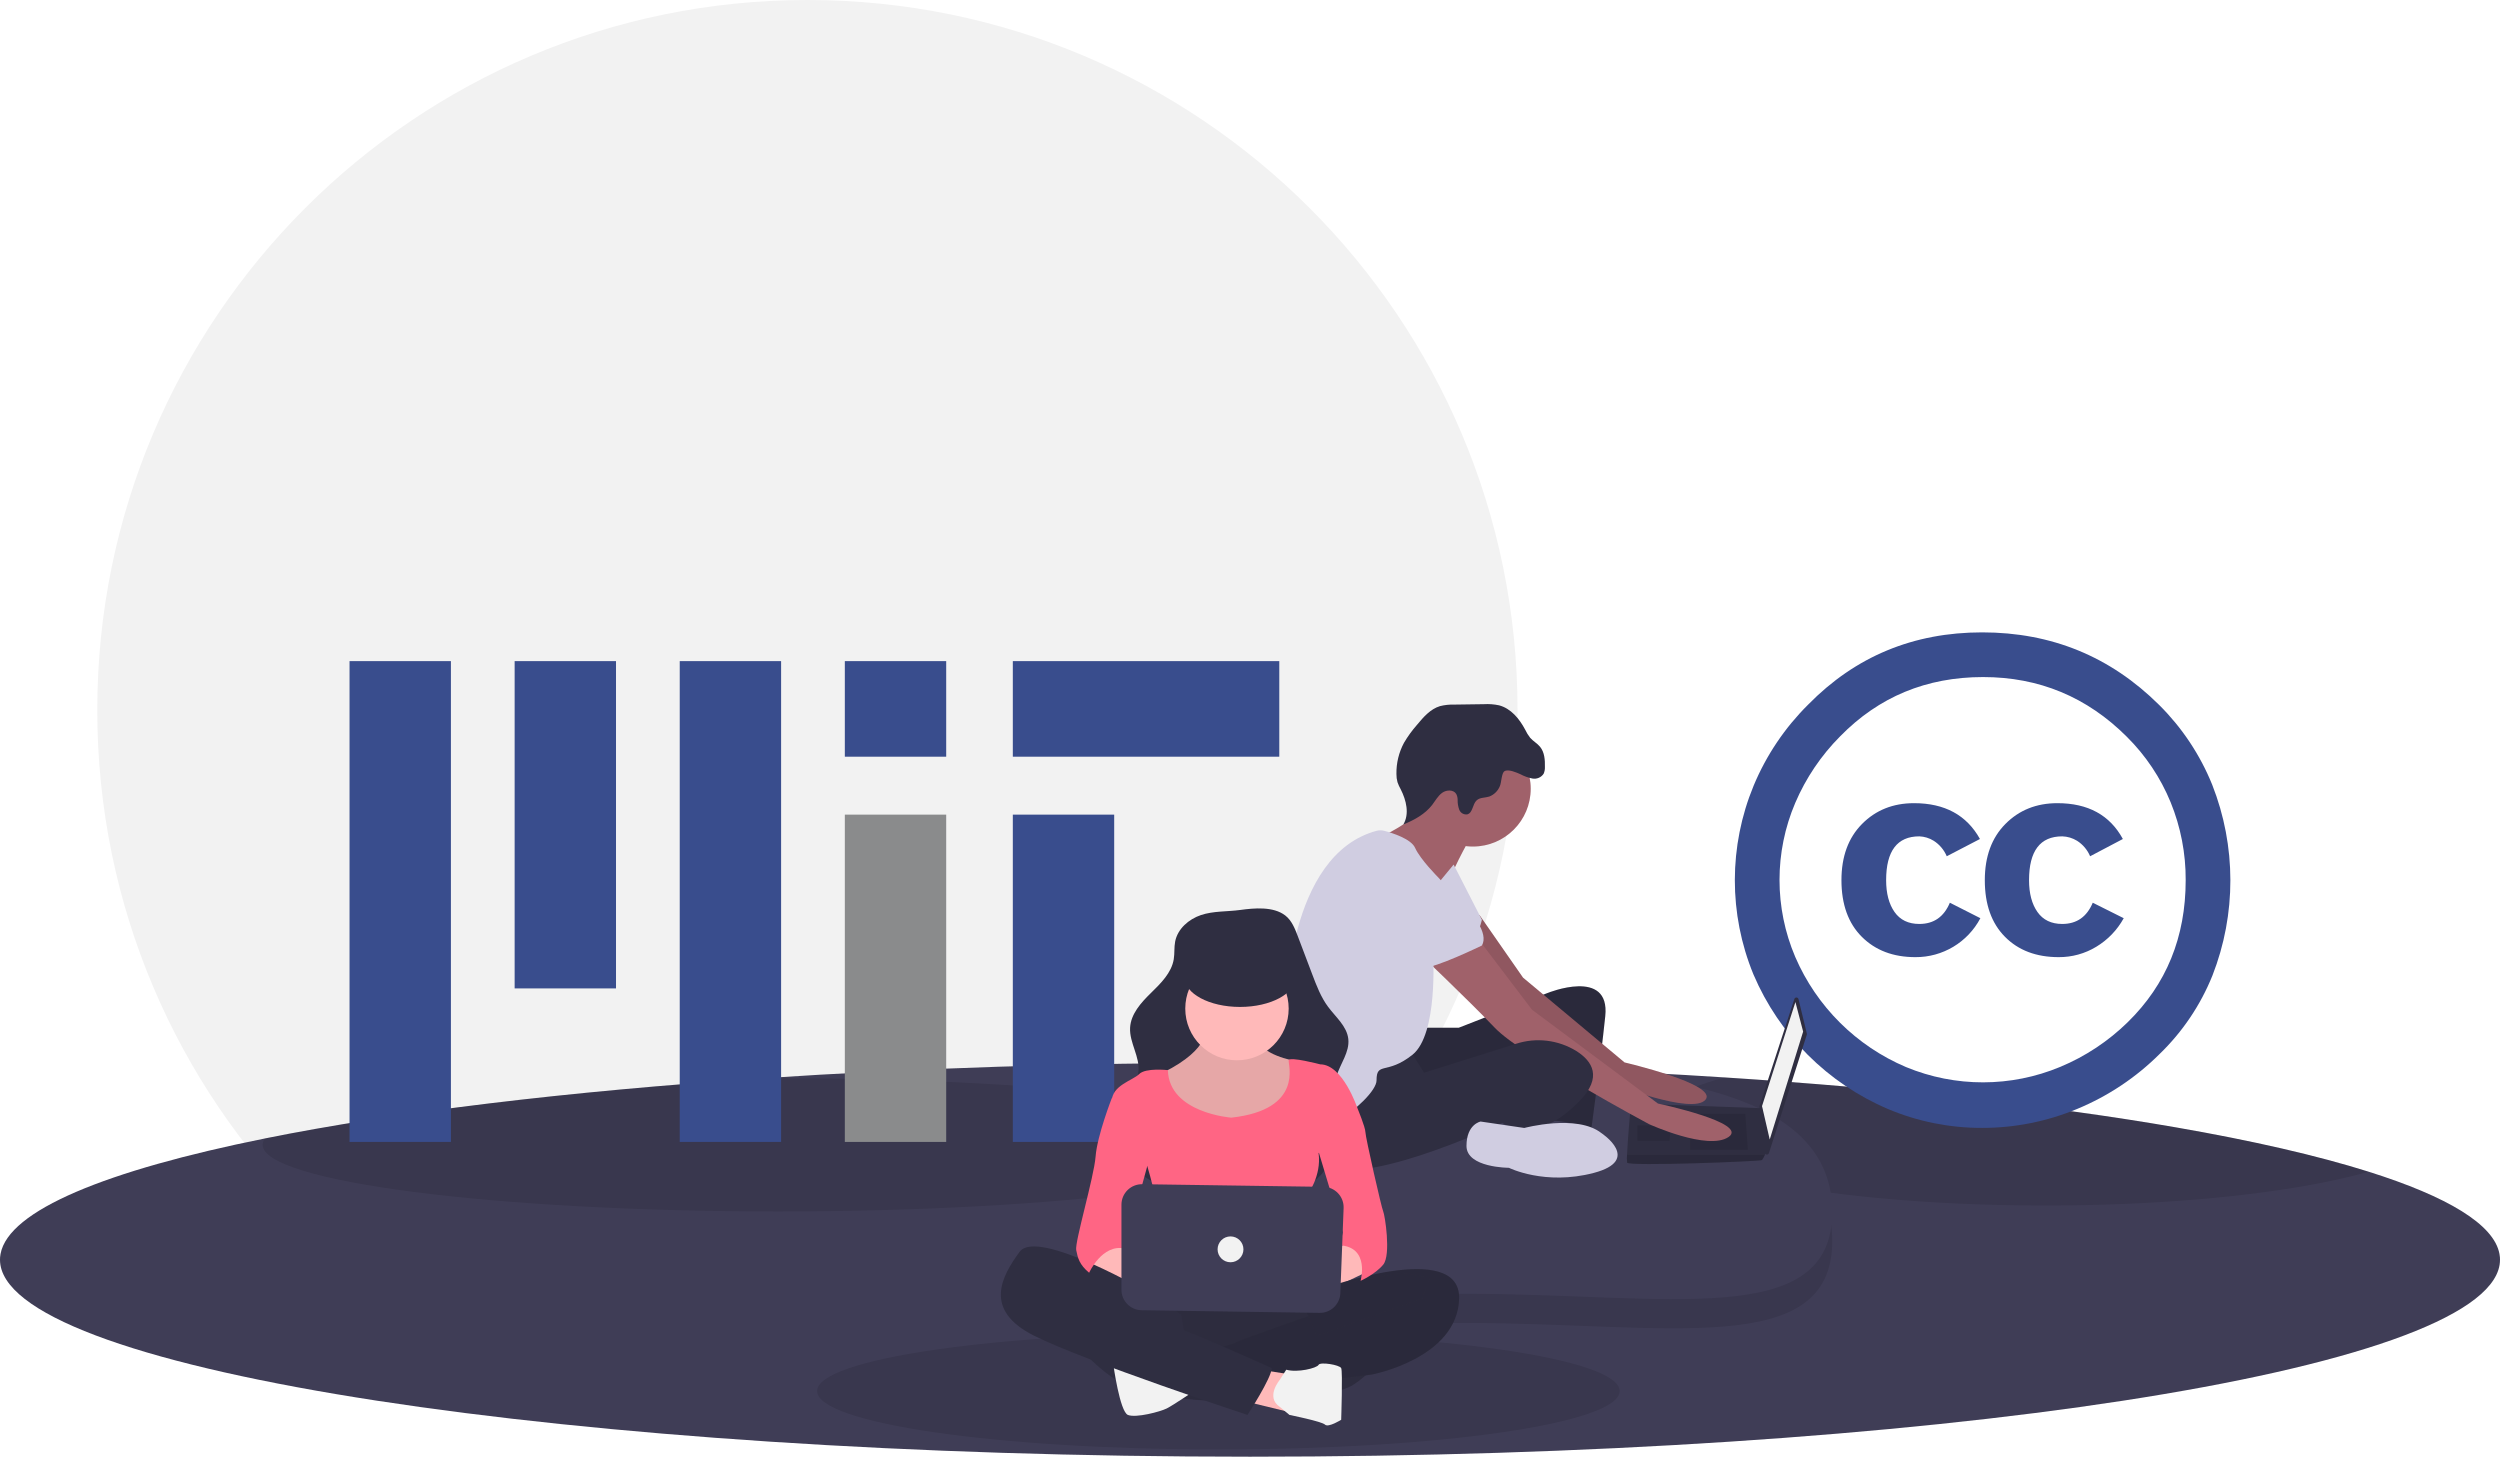
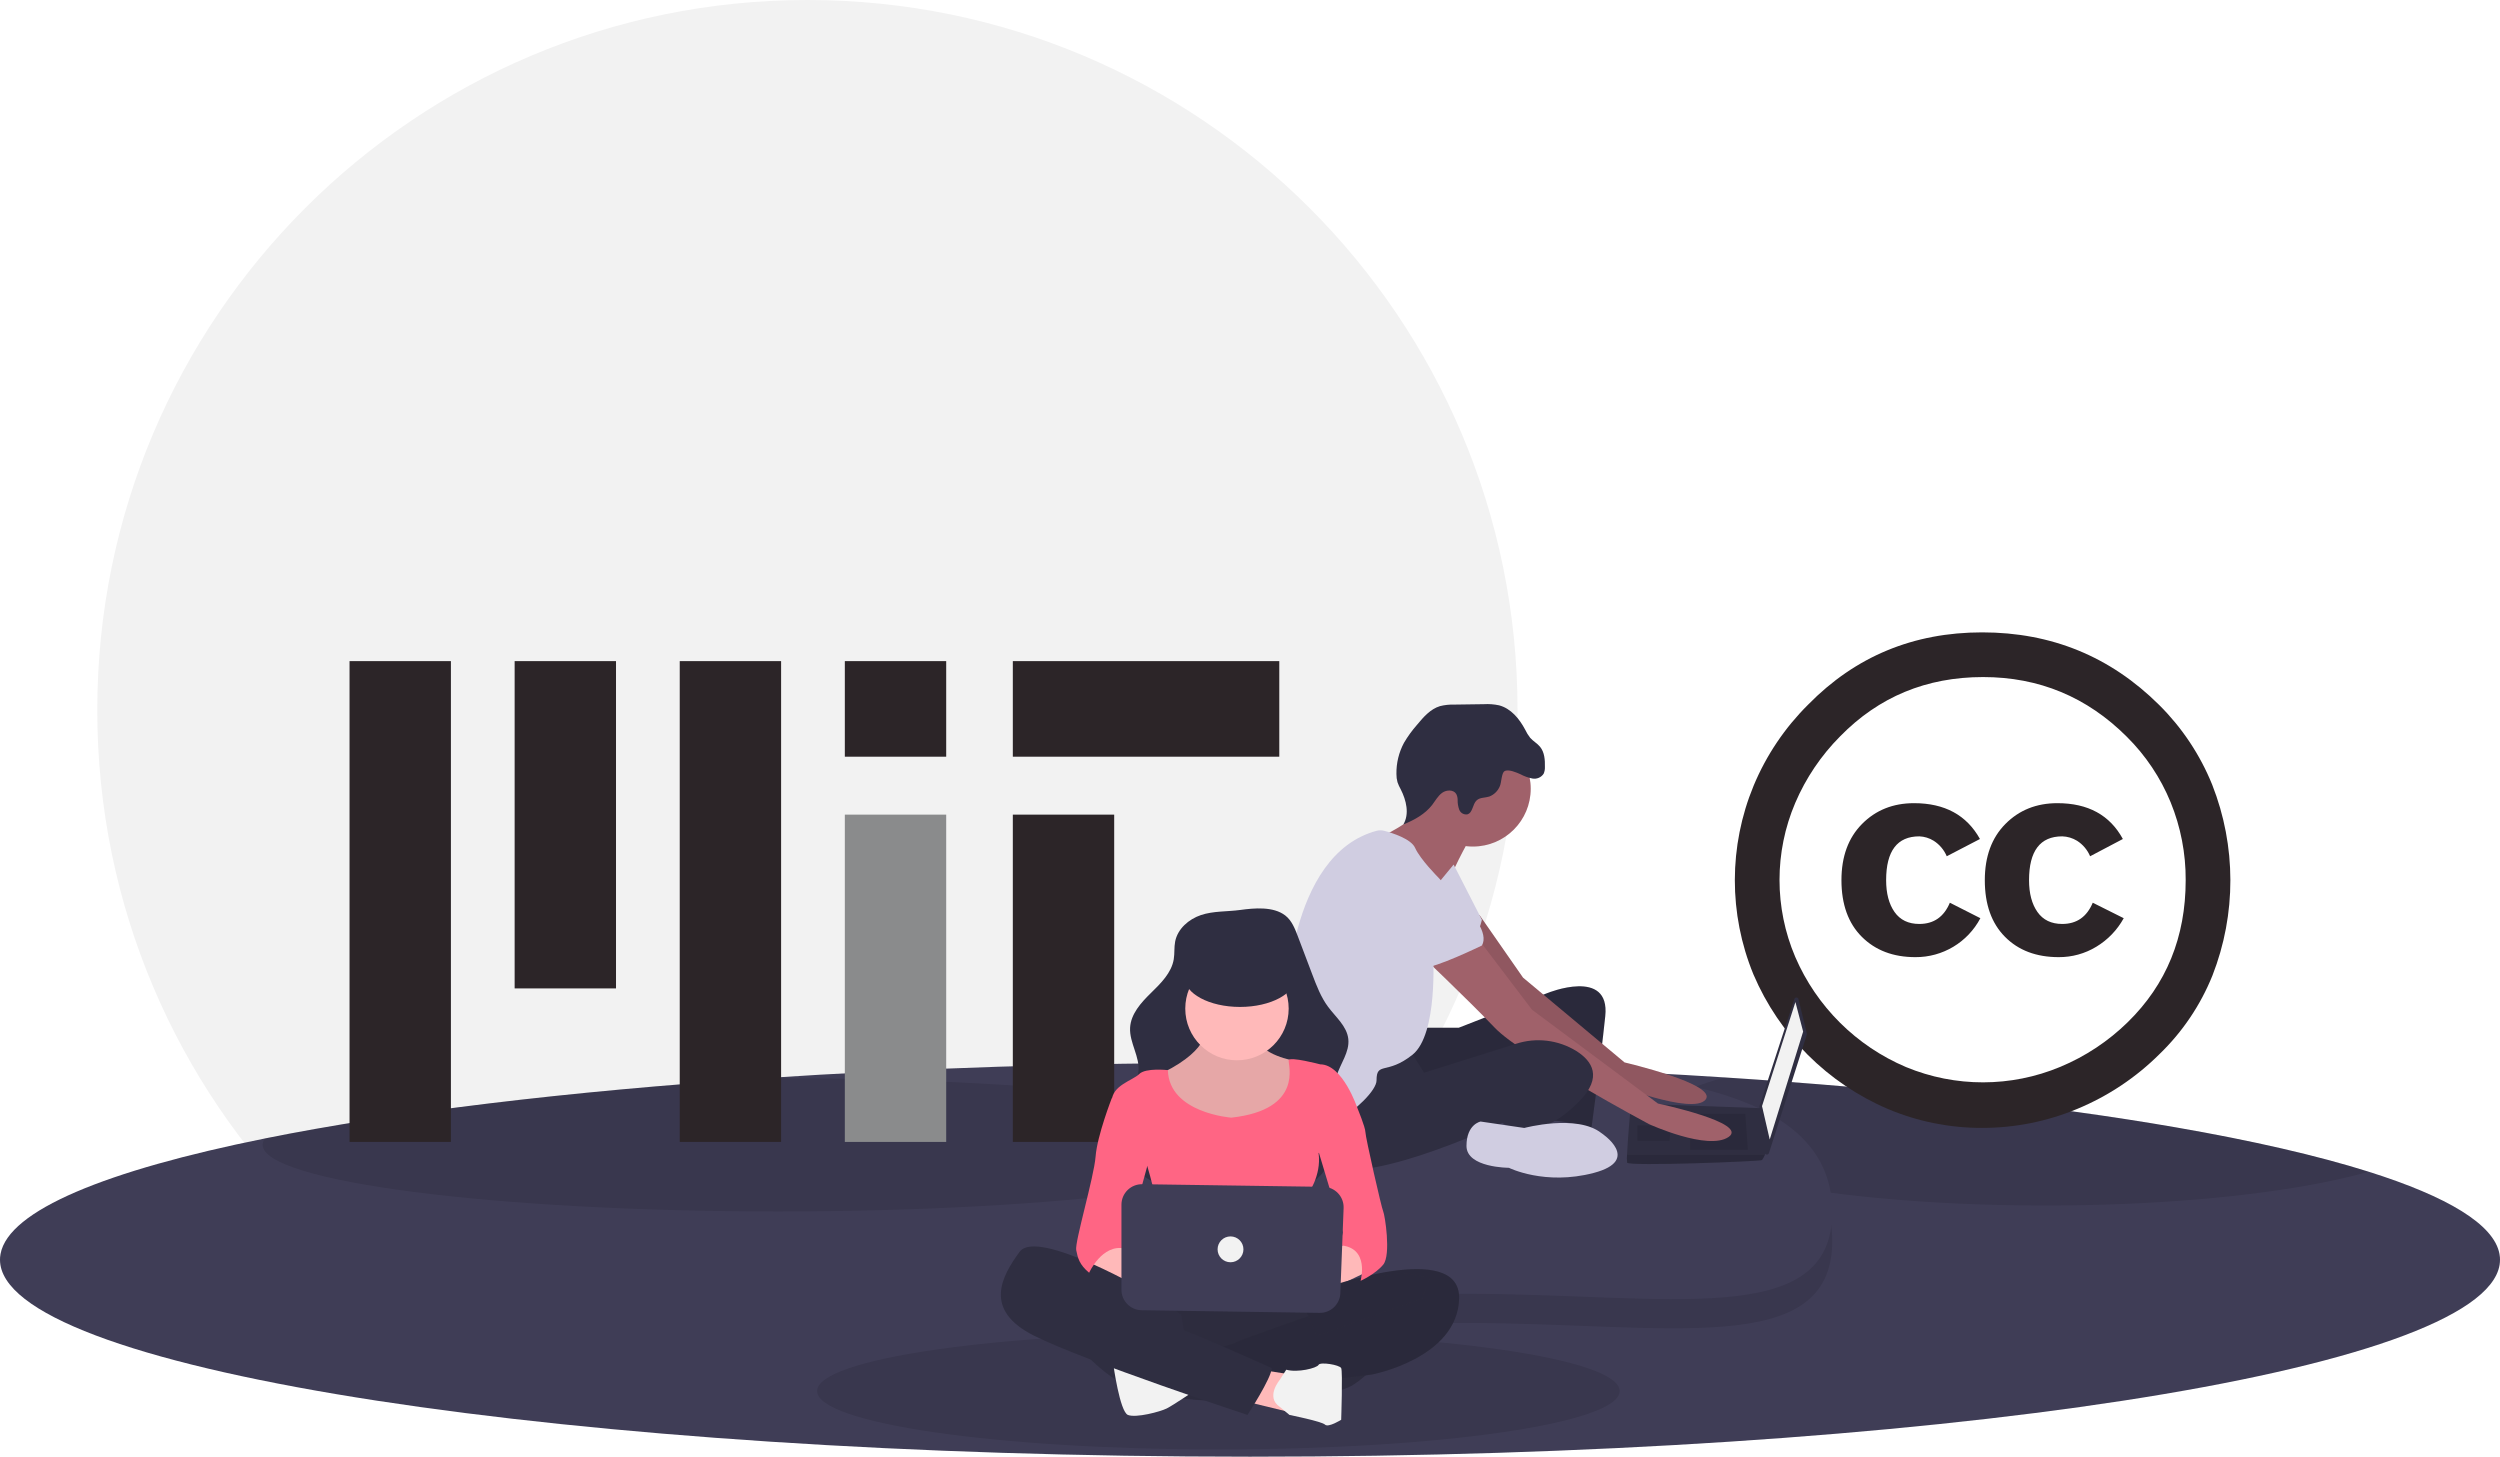
<svg xmlns="http://www.w3.org/2000/svg" id="a58ef234-55dd-4456-b368-278f056cc5c7" data-name="Layer 1" width="1028" height="598.997" viewBox="0 0 1028 598.997">
  <circle cx="332.005" cy="292.004" r="292.004" fill="#f2f2f2" />
  <path d="M1114,668.499a13.69,13.69,0,0,1-.17,2.12c-7.14,43.76-234.46,78.88-513.83,78.88s-506.69-35.12-513.83-78.88a13.675,13.675,0,0,1-.17-2.12c0-.2,0-.41.02-.61,0-.11.01-.21.01-.32a.489.489,0,0,0,.01-.12c.04-.45.1-.88.18-1.32,3.26-17.89,43.35-34.33,108.74-47.5,53.48-10.77,123.89-19.36,204.93-24.76,61.5-4.1,129.12-6.37,200.11-6.37,57.12,0,112.06,1.47,163.38,4.17h.02q16.11.855,31.74,1.87c71.33,4.62,134.63,11.69,185.63,20.54,31.37,5.45,58.1,11.58,79.19,18.22h.01c32.46,10.23,51.6,21.7,53.81,33.83.08.44.14.87.18,1.32a.487.487,0,0,0,.01.12c0,.11.01.21.01.32C1114,668.089,1114,668.299,1114,668.499Z" transform="translate(-86 -150.5013)" fill="#3f3d56" />
  <ellipse cx="501" cy="571.997" rx="165" ry="24" opacity="0.1" />
  <path d="M1059.96,632.299c-5.77,1.65-12.27,3.18-19.4,4.58-29.36,5.78-69.42,9.33-113.53,9.33-49.28,0-93.45-4.43-123.38-11.44-24.84-5.82-39.88-13.39-39.88-21.7,0-7.3,11.64-14.06,31.37-19.53,71.33,4.62,134.63,11.69,185.63,20.54C1012.14,619.529,1038.87,625.659,1059.96,632.299Z" transform="translate(-86 -150.5013)" opacity="0.1" />
  <path d="M618,621.249c0,15.13-94.92,27.4-212,27.4s-212-12.27-212-27.4a4.372,4.372,0,0,1,.96-2.62c53.48-10.77,123.89-19.36,204.93-24.76q3.045-.015,6.11-.01C523.08,593.859,618,606.119,618,621.249Z" transform="translate(-86 -150.5013)" opacity="0.1" />
-   <rect x="416.472" y="334.975" width="41.685" height="134.584" fill="#394d8d" />
-   <rect x="279.506" y="271.851" width="41.685" height="197.708" fill="#394d8d" />
-   <rect x="143.73" y="271.851" width="41.685" height="197.708" fill="#394d8d" />
-   <rect x="211.618" y="271.851" width="41.685" height="134.584" fill="#394d8d" />
-   <rect x="347.393" y="271.851" width="41.685" height="39.303" fill="#394d8d" />
+   <rect x="416.472" y="334.975" width="41.685" height="134.584" fill="#2c2528" />
+   <rect x="279.506" y="271.851" width="41.685" height="197.708" fill="#2c2528" />
+   <rect x="143.73" y="271.851" width="41.685" height="197.708" fill="#2c2528" />
+   <rect x="211.618" y="271.851" width="41.685" height="134.584" fill="#2c2528" />
+   <rect x="347.393" y="271.851" width="41.685" height="39.303" fill="#2c2528" />
  <rect x="347.393" y="334.975" width="41.685" height="134.584" fill="#8a8b8c" />
-   <rect x="416.472" y="271.851" width="109.573" height="39.303" fill="#394d8d" />
-   <path d="M901.062,410.53q42.748,0,72.774,29.839A97.983,97.983,0,0,1,995.668,473.208a107.346,107.346,0,0,1,.096,78.409,93.533,93.533,0,0,1-21.739,32.294,104.704,104.704,0,0,1-33.841,22.561,101.425,101.425,0,0,1-39.114,7.823,99.015,99.015,0,0,1-38.662-7.734A104.845,104.845,0,0,1,807.007,551.165a101.764,101.764,0,0,1,.089-77.594A102.307,102.307,0,0,1,829.565,440.185Q858.674,410.537,901.062,410.53Zm.369,18.377q-34.93,0-58.768,24.379A87.595,87.595,0,0,0,824.197,480.668a80.789,80.789,0,0,0,0,63.311,86.249,86.249,0,0,0,45.577,45.31,82.687,82.687,0,0,0,63.41-.089,87.995,87.995,0,0,0,27.741-18.374q23.831-23.287,23.828-58.405a83.659,83.659,0,0,0-6.186-32.02,81.465,81.465,0,0,0-18.002-26.929Q935.989,428.909,901.431,428.908Zm-1.277,66.591-13.649,7.097a14.006,14.006,0,0,0-5.365-6.368,12.087,12.087,0,0,0-5.916-1.818q-13.64,0-13.646,18.011,0,8.186,3.454,13.095,3.458,4.914,10.192,4.916,8.916,0,12.557-8.733l12.551,6.368a29.99,29.99,0,0,1-26.745,16.012q-13.644,0-22.016-8.37-8.367-8.367-8.367-23.284,0-14.557,8.46-23.105,8.458-8.549,21.38-8.552Q891.97,480.757,900.155,495.498Zm58.765,0-13.465,7.097a13.992,13.992,0,0,0-5.368-6.368,12.373,12.373,0,0,0-6.094-1.818q-13.644,0-13.649,18.011,0,8.186,3.458,13.095,3.453,4.914,10.192,4.916,8.907,0,12.548-8.733l12.735,6.368a31.277,31.277,0,0,1-11.274,11.736,29.398,29.398,0,0,1-15.464,4.276q-13.831,0-22.099-8.37-8.291-8.367-8.284-23.284,0-14.557,8.463-23.105,8.453-8.549,21.373-8.552Q950.912,480.757,958.919,495.498Z" transform="translate(-86 -150.5013)" fill="#394d8d" />
+   <rect x="416.472" y="271.851" width="109.573" height="39.303" fill="#2c2528" />
+   <path d="M901.062,410.53q42.748,0,72.774,29.839A97.983,97.983,0,0,1,995.668,473.208a107.346,107.346,0,0,1,.096,78.409,93.533,93.533,0,0,1-21.739,32.294,104.704,104.704,0,0,1-33.841,22.561,101.425,101.425,0,0,1-39.114,7.823,99.015,99.015,0,0,1-38.662-7.734A104.845,104.845,0,0,1,807.007,551.165a101.764,101.764,0,0,1,.089-77.594A102.307,102.307,0,0,1,829.565,440.185Q858.674,410.537,901.062,410.53Zm.369,18.377q-34.93,0-58.768,24.379A87.595,87.595,0,0,0,824.197,480.668a80.789,80.789,0,0,0,0,63.311,86.249,86.249,0,0,0,45.577,45.31,82.687,82.687,0,0,0,63.41-.089,87.995,87.995,0,0,0,27.741-18.374q23.831-23.287,23.828-58.405a83.659,83.659,0,0,0-6.186-32.02,81.465,81.465,0,0,0-18.002-26.929Q935.989,428.909,901.431,428.908Zm-1.277,66.591-13.649,7.097a14.006,14.006,0,0,0-5.365-6.368,12.087,12.087,0,0,0-5.916-1.818q-13.64,0-13.646,18.011,0,8.186,3.454,13.095,3.458,4.914,10.192,4.916,8.916,0,12.557-8.733l12.551,6.368a29.99,29.99,0,0,1-26.745,16.012q-13.644,0-22.016-8.37-8.367-8.367-8.367-23.284,0-14.557,8.46-23.105,8.458-8.549,21.38-8.552Q891.97,480.757,900.155,495.498Zm58.765,0-13.465,7.097a13.992,13.992,0,0,0-5.368-6.368,12.373,12.373,0,0,0-6.094-1.818q-13.644,0-13.649,18.011,0,8.186,3.458,13.095,3.453,4.914,10.192,4.916,8.907,0,12.548-8.733l12.735,6.368a31.277,31.277,0,0,1-11.274,11.736,29.398,29.398,0,0,1-15.464,4.276q-13.831,0-22.099-8.37-8.291-8.367-8.284-23.284,0-14.557,8.463-23.105,8.453-8.549,21.373-8.552Q950.912,480.757,958.919,495.498Z" transform="translate(-86 -150.5013)" fill="#2c2528" />
  <path d="M839.417,660.837c0,48.737-67.934,33.663-151.113,33.663s-150.104,15.075-150.104-33.663,67.925-59.337,151.104-59.337S839.417,612.099,839.417,660.837Z" transform="translate(-86 -150.5013)" opacity="0.1" />
  <path d="M839.417,648.837c0,48.737-67.934,33.663-151.113,33.663s-150.104,15.075-150.104-33.663,67.925-59.337,151.104-59.337S839.417,600.099,839.417,648.837Z" transform="translate(-86 -150.5013)" fill="#3f3d56" />
  <path d="M825.542,561.343l3.434,14.164a.885.885,0,0,1-.017.478l-15.575,48.673a.885.885,0,0,1-1.722-.17l-2.155-18.961a.885.885,0,0,1,.038-.374l14.297-43.876A.885.885,0,0,1,825.542,561.343Z" transform="translate(-86 -150.5013)" fill="#2f2e41" />
  <polygon points="738.278 412.038 741.449 424.19 727.711 468.572 724.541 454.835 738.278 412.038" fill="#f2f2f2" />
  <path d="M755.064,628.584c.528,1.585,54.949-.528,55.477-1.057a11.469,11.469,0,0,0,1.162-2.113c.497-1.057.951-2.113.951-2.113l-2.113-17.108L756.649,604.279s-1.347,14.498-1.622,21.134A15.853,15.853,0,0,0,755.064,628.584Z" transform="translate(-86 -150.5013)" fill="#2f2e41" />
  <polygon points="717.673 458.005 718.729 472.799 694.953 472.799 694.953 458.005 717.673 458.005" opacity="0.1" />
  <polygon points="687.028 462.76 687.17 462.732 686.5 469.1 673.291 469.1 673.291 462.76 687.028 462.76" opacity="0.1" />
  <path d="M755.064,628.584c.528,1.585,54.949-.528,55.477-1.057a11.469,11.469,0,0,0,1.162-2.113H755.027A15.853,15.853,0,0,0,755.064,628.584Z" transform="translate(-86 -150.5013)" opacity="0.1" />
  <path d="M671.055,573.106h14.794l36.457-14.266s25.889-10.567,23.776,9.51S740.27,615.375,740.27,615.375s-11.624-5.284-17.964-3.698-2.113-32.23-2.113-32.23-51.779,24.833-56.534,21.663-5.812-25.361-5.812-25.361Z" transform="translate(-86 -150.5013)" fill="#2f2e41" />
  <path d="M671.055,573.106h14.794l36.457-14.266s25.889-10.567,23.776,9.51S740.27,615.375,740.27,615.375s-11.624-5.284-17.964-3.698-2.113-32.23-2.113-32.23-51.779,24.833-56.534,21.663-5.812-25.361-5.812-25.361Z" transform="translate(-86 -150.5013)" opacity="0.1" />
  <path d="M694.363,526.777l17.904,25.723,41.74,34.871s38.57,8.982,33.286,15.322-37.513-6.34-37.513-6.34S701.7,561.483,700.115,558.841s-19.021-27.474-19.021-27.474Z" transform="translate(-86 -150.5013)" fill="#a0616a" />
  <path d="M694.363,526.777l17.904,25.723,41.74,34.871s38.57,8.982,33.286,15.322-37.513-6.34-37.513-6.34S701.7,561.483,700.115,558.841s-19.021-27.474-19.021-27.474Z" transform="translate(-86 -150.5013)" opacity="0.1" />
  <circle cx="605.661" cy="324.331" r="23.776" fill="#a0616a" />
  <path d="M690.076,495.967s-7.925,13.737-9.51,21.134-23.776-14.794-23.776-14.794l-2.906-7.661s20.87-9.775,19.285-17.7S690.076,495.967,690.076,495.967Z" transform="translate(-86 -150.5013)" fill="#a0616a" />
  <path d="M683.736,506.005l11.624,22.719s-2.642,11.095-6.869,12.152-22.191-13.737-22.191-13.737Z" transform="translate(-86 -150.5013)" fill="#d0cde1" />
  <path d="M694.303,537.178l21.663,28.531,51.779,38.57s37.513,7.925,29.06,13.737-32.758-5.284-32.758-5.284-52.307-28.003-63.403-39.627-31.701-31.173-31.701-31.173Z" transform="translate(-86 -150.5013)" fill="#a0616a" />
  <path d="M665.244,581.56l6.34,10.039,37.839-11.905a29.751,29.751,0,0,1,24.771,2.989c6.604,4.161,10.831,10.765,1.321,20.54-19.021,19.549-31.701,8.982-31.701,8.982s-63.931,30.116-74.498,15.322-11.095-22.191-11.095-22.191S658.903,579.975,665.244,581.56Z" transform="translate(-86 -150.5013)" fill="#2f2e41" />
  <path d="M744.497,616.432s16.907,11.095-3.17,16.379-34.871-2.113-34.871-2.113-17.436,0-17.436-8.982,5.812-10.039,5.812-10.039l17.964,2.642S734.458,608.506,744.497,616.432Z" transform="translate(-86 -150.5013)" fill="#d0cde1" />
  <path d="M711.166,468.851a17.728,17.728,0,0,0,4.982,1.785,4.548,4.548,0,0,0,4.595-1.969,6.181,6.181,0,0,0,.522-2.795c.064-2.901-.146-6.038-1.985-8.283-1.17-1.429-2.878-2.33-4.089-3.724a17.598,17.598,0,0,1-2.067-3.378c-2.356-4.424-5.843-8.676-10.69-9.951a23.183,23.183,0,0,0-6.24-.477l-12.206.172a21.251,21.251,0,0,0-5.872.632c-3.929,1.188-6.789,4.492-9.409,7.651a47.851,47.851,0,0,0-5.396,7.448,26.133,26.133,0,0,0-3.098,12.804,11.98,11.98,0,0,0,.439,3.388,18.801,18.801,0,0,0,1.332,2.925c2.289,4.496,3.648,10.112,1.07,14.449,4.478-1.829,8.909-4.228,11.863-8.058,1.321-1.714,2.358-3.72,4.119-4.977s4.631-1.367,5.761.479a5.163,5.163,0,0,1,.583,2.418,11.084,11.084,0,0,0,.668,4.081,3.058,3.058,0,0,0,3.322,1.896c2.3-.648,2.08-4.179,3.852-5.782,1.346-1.218,3.422-.985,5.15-1.538a7.643,7.643,0,0,0,4.387-4.321c.655-1.468.645-5.31,1.884-6.105C706.194,466.625,709.726,468.21,711.166,468.851Z" transform="translate(-86 -150.5013)" fill="#2f2e41" />
  <path d="M651.996,492.139a6.271,6.271,0,0,1,3.264.008c3.392.911,10.995,3.321,12.625,6.989,2.113,4.755,9.51,12.152,9.51,12.152s10.039,10.039,7.925,16.907-10.039,14.794-10.039,14.794,2.113,32.758-8.454,41.212-14.794,2.642-14.794,10.567-32.758,32.758-39.098,17.436c0,0,3.17-28.531,2.113-38.57C614.008,563.741,615.533,502.011,651.996,492.139Z" transform="translate(-86 -150.5013)" fill="#d0cde1" />
  <path d="M668.942,505.477s32.23,23.776,26.418,33.815c0,0-19.549,9.51-23.776,8.982s-20.606-19.021-24.833-20.606S640.411,497.552,668.942,505.477Z" transform="translate(-86 -150.5013)" fill="#d0cde1" />
  <path d="M579.811,526.783c-5.013,1.693-9.554,5.652-10.58,10.843-.476,2.406-.184,4.907-.585,7.327-.929,5.612-5.334,9.897-9.396,13.878s-8.258,8.606-8.555,14.286c-.325,6.22,4.186,12.047,3.406,18.226-.907,7.179-8.489,11.831-10.364,18.82-1.252,4.667.282,9.694,2.805,13.815,4.809,7.852,13.028,13.183,21.781,16.041s18.075,3.459,27.282,3.556c11.211.117,23.383-.845,31.806-8.244a25.48,25.48,0,0,0,8.459-16.588c.8-8.571-2.777-17.426-.31-25.673,1.553-5.19,5.447-9.93,4.866-15.316-.568-5.266-5.168-8.999-8.323-13.253-2.946-3.972-4.734-8.663-6.486-13.288l-5.995-15.824c-1.178-3.111-2.473-6.382-5.099-8.424-4.917-3.822-12.822-3.071-18.572-2.283C590.619,525.412,584.94,525.051,579.811,526.783Z" transform="translate(-86 -150.5013)" fill="#2f2e41" />
  <path d="M581.688,572.877s2.657,8.637-17.274,18.602,1.993,20.595,1.993,20.595l23.253,5.315s23.917-3.322,26.575-7.308,7.308-17.274,5.979-19.267a31.061,31.061,0,0,0-3.322-3.986s-15.945-2.657-15.281-9.966S581.688,572.877,581.688,572.877Z" transform="translate(-86 -150.5013)" fill="#ffb9b9" />
  <path d="M581.688,572.877s2.657,8.637-17.274,18.602,1.993,20.595,1.993,20.595l23.253,5.315s23.917-3.322,26.575-7.308,7.308-17.274,5.979-19.267a31.061,31.061,0,0,0-3.322-3.986s-15.945-2.657-15.281-9.966S581.688,572.877,581.688,572.877Z" transform="translate(-86 -150.5013)" opacity="0.1" />
  <circle cx="508.643" cy="414.736" r="21.26" fill="#ffb9b9" />
  <path d="M592.318,610.082s-25.604-1.872-26.089-19.539c0,0-9.122-1.057-11.78,1.601s-11.294,4.651-11.294,11.294,14.616,26.575,14.616,26.575,7.972,26.575,4.651,31.225-3.986,16.609-3.986,16.609,33.218-2.657,38.533,0,26.575,2.657,27.904,0-1.329-35.876-1.329-35.876,5.979-7.972,4.651-17.274L644.139,606.096s-5.979-17.938-15.281-17.938c0,0-12.623-3.322-12.955-1.661S622.215,606.76,592.318,610.082Z" transform="translate(-86 -150.5013)" fill="#ff6584" />
  <path d="M532.525,668.547s5.979,9.301,21.26,11.294,17.938-3.322,16.609-4.651-17.274-7.308-17.274-7.308l-9.301-7.308Z" transform="translate(-86 -150.5013)" fill="#ffb9b9" />
  <path d="M641.481,660.574l-17.274,9.966s-22.589-1.329-13.952,5.315,24.582,3.986,24.582,3.986l15.281-7.308Z" transform="translate(-86 -150.5013)" fill="#ffb9b9" />
  <path d="M555.113,677.848s-15.945,39.198,3.322,45.177,72.416,4.651,84.375-3.322,15.281-18.602,13.287-21.924-15.281-12.623-24.582-13.287S555.113,677.848,555.113,677.848Z" transform="translate(-86 -150.5013)" fill="#2f2e41" />
  <path d="M555.113,677.848s-15.945,39.198,3.322,45.177,72.416,4.651,84.375-3.322,15.281-18.602,13.287-21.924-15.281-12.623-24.582-13.287S555.113,677.848,555.113,677.848Z" transform="translate(-86 -150.5013)" opacity="0.05" />
  <path d="M630.378,680.283s56.281-20.373,55.617,4.208-35.876,31.225-35.876,31.225l-10.63,1.329-58.465,1.993s1.993-10.63-2.657-11.959c0,0,15.281-3.986,15.945-4.651s38.533-13.952,41.191-14.616,10.63-5.979,16.609-5.315c0,0,6.644-5.315,13.952-3.986l-20.595,1.329Z" transform="translate(-86 -150.5013)" fill="#2f2e41" />
  <path d="M630.378,680.283s56.281-20.373,55.617,4.208-35.876,31.225-35.876,31.225l-10.63,1.329-58.465,1.993s1.993-10.63-2.657-11.959c0,0,15.281-3.986,15.945-4.651s38.533-13.952,41.191-14.616,10.63-5.979,16.609-5.315c0,0,6.644-5.315,13.952-3.986l-20.595,1.329Z" transform="translate(-86 -150.5013)" opacity="0.1" />
  <polygon points="534.434 533.081 541.53 549.271 584.714 533.99 588.036 525.354 576.741 523.36 554.035 527.347 544.187 530.004 534.434 533.081" fill="#2f2e41" />
  <polygon points="534.434 533.081 541.53 549.271 584.714 533.99 588.036 525.354 576.741 523.36 554.035 527.347 544.187 530.004 534.434 533.081" opacity="0.1" />
  <path d="M528.538,703.094s12.623,15.945,27.239,19.931,22.589-1.329,22.589-1.329L573.716,703.094l-1.993-11.959L563.086,685.156l-17.274-7.972-20.595-6.644s-8.637-1.329-8.637,0,7.972,21.26,7.972,21.26Z" transform="translate(-86 -150.5013)" fill="#2f2e41" />
  <path d="M543.819,711.731s2.657,19.267,5.979,20.595,13.287-1.329,15.945-2.657,11.691-7.459,11.691-7.459S545.812,710.402,543.819,711.731Z" transform="translate(-86 -150.5013)" fill="#f2f2f2" />
  <polygon points="518.277 563.223 530.9 565.216 529.571 580.496 511.964 576.22 518.277 563.223" fill="#ffb9b9" />
  <path d="M612.186,717.977s-5.916,7.042.063,11.028l3.986,3.322s13.287,2.657,14.616,3.986,6.644-1.993,6.644-1.993.664-19.931,0-21.26-8.637-2.657-9.301-1.329-8.637,3.322-13.287,1.993Z" transform="translate(-86 -150.5013)" fill="#f2f2f2" />
  <path d="M559.099,682.499s-46.506-27.239-53.814-17.274-15.281,23.917,5.979,34.547,87.697,32.554,87.697,32.554,9.966-15.281,9.966-19.267c0,0-35.212-15.945-41.191-17.274s-29.897-16.609-33.219-17.938-7.972-5.315-7.972-5.315Z" transform="translate(-86 -150.5013)" fill="#2f2e41" />
  <path d="M545.812,600.117l-2.657,1.993s-5.979,15.281-6.644,23.917-8.637,35.212-7.972,38.533,1.329,5.979,5.315,9.301c0,0,5.315-11.959,14.616-9.966l11.294-41.191Z" transform="translate(-86 -150.5013)" fill="#ff6584" />
  <path d="M638.824,600.117l5.315,5.979s3.322,7.972,3.322,9.966,6.644,31.225,7.308,32.554,3.322,17.938,0,21.924-9.301,6.644-9.301,6.644,3.986-13.952-8.637-14.616l1.329-5.315-11.959-39.862Z" transform="translate(-86 -150.5013)" fill="#ff6584" />
  <path d="M547.141,645.858v34.995a8.413,8.413,0,0,0,8.289,8.413l73.185,1.084a8.413,8.413,0,0,0,8.532-8.089l1.346-34.999a8.413,8.413,0,0,0-8.285-8.736l-74.531-1.08A8.413,8.413,0,0,0,547.141,645.858Z" transform="translate(-86 -150.5013)" fill="#3f3d56" />
  <ellipse cx="509.89" cy="401.732" rx="22.884" ry="12.322" fill="#2f2e41" />
  <circle cx="505.986" cy="513.727" r="5.315" fill="#f2f2f2" />
</svg>
